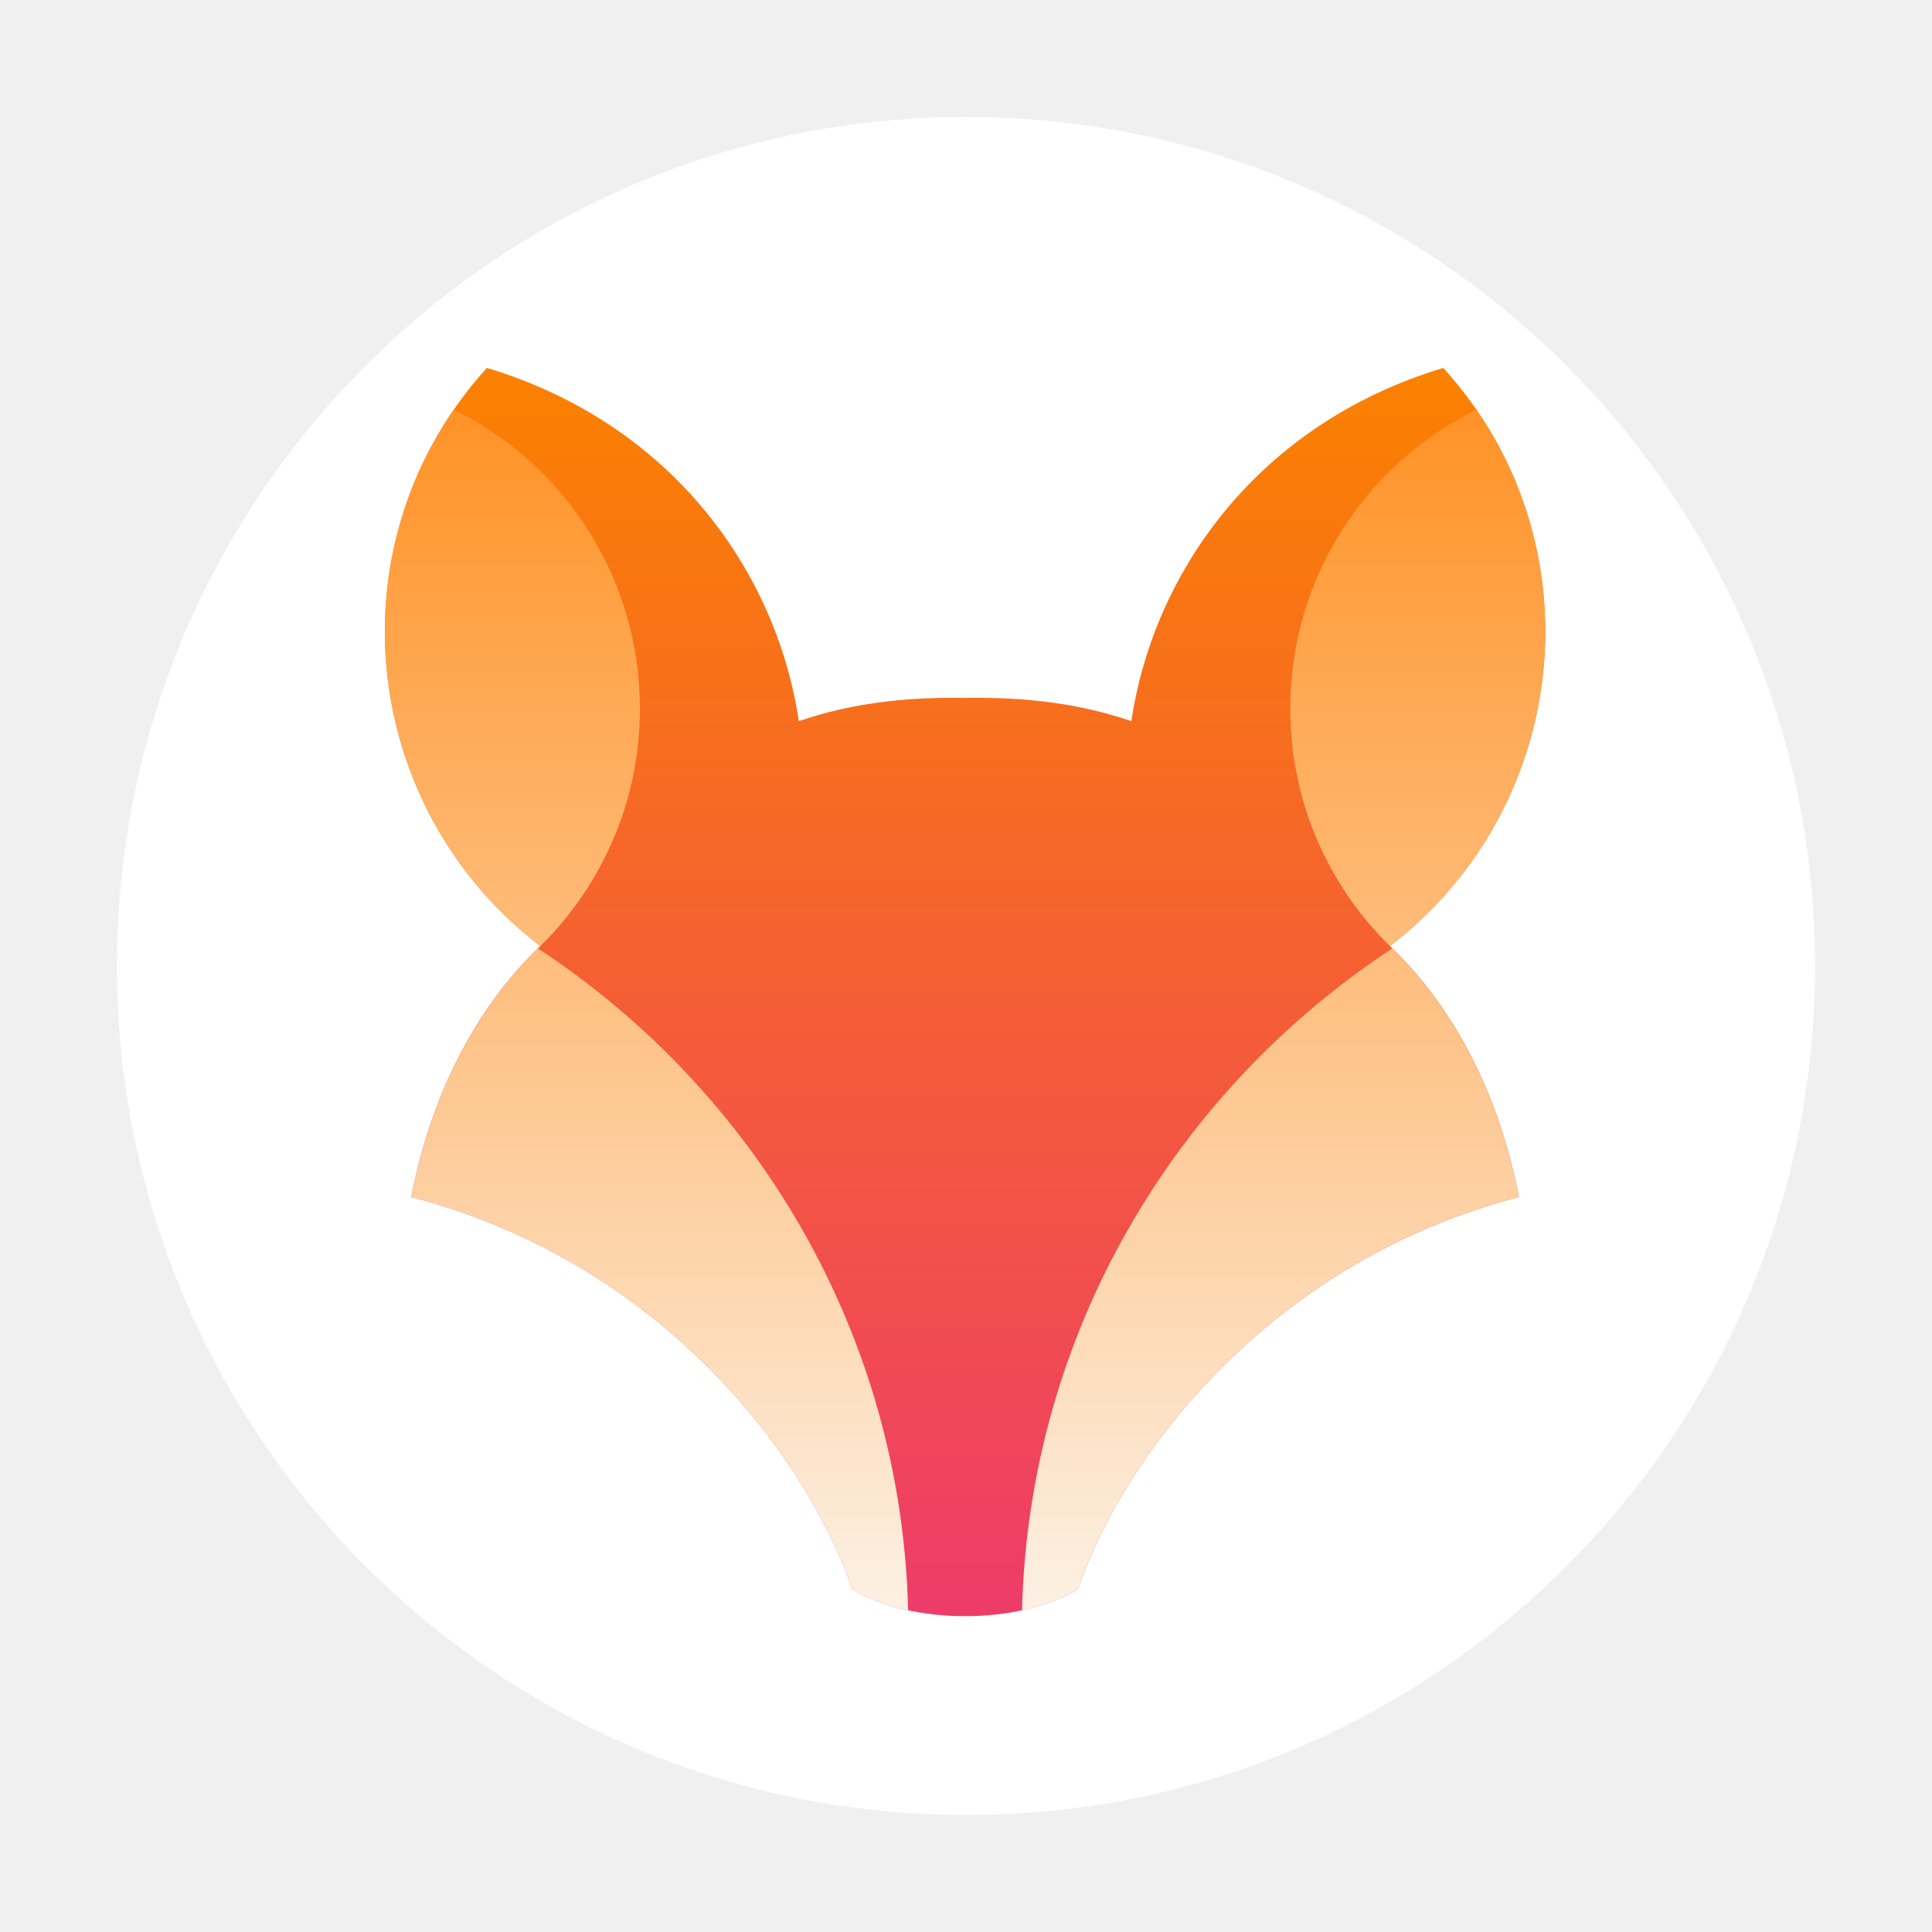
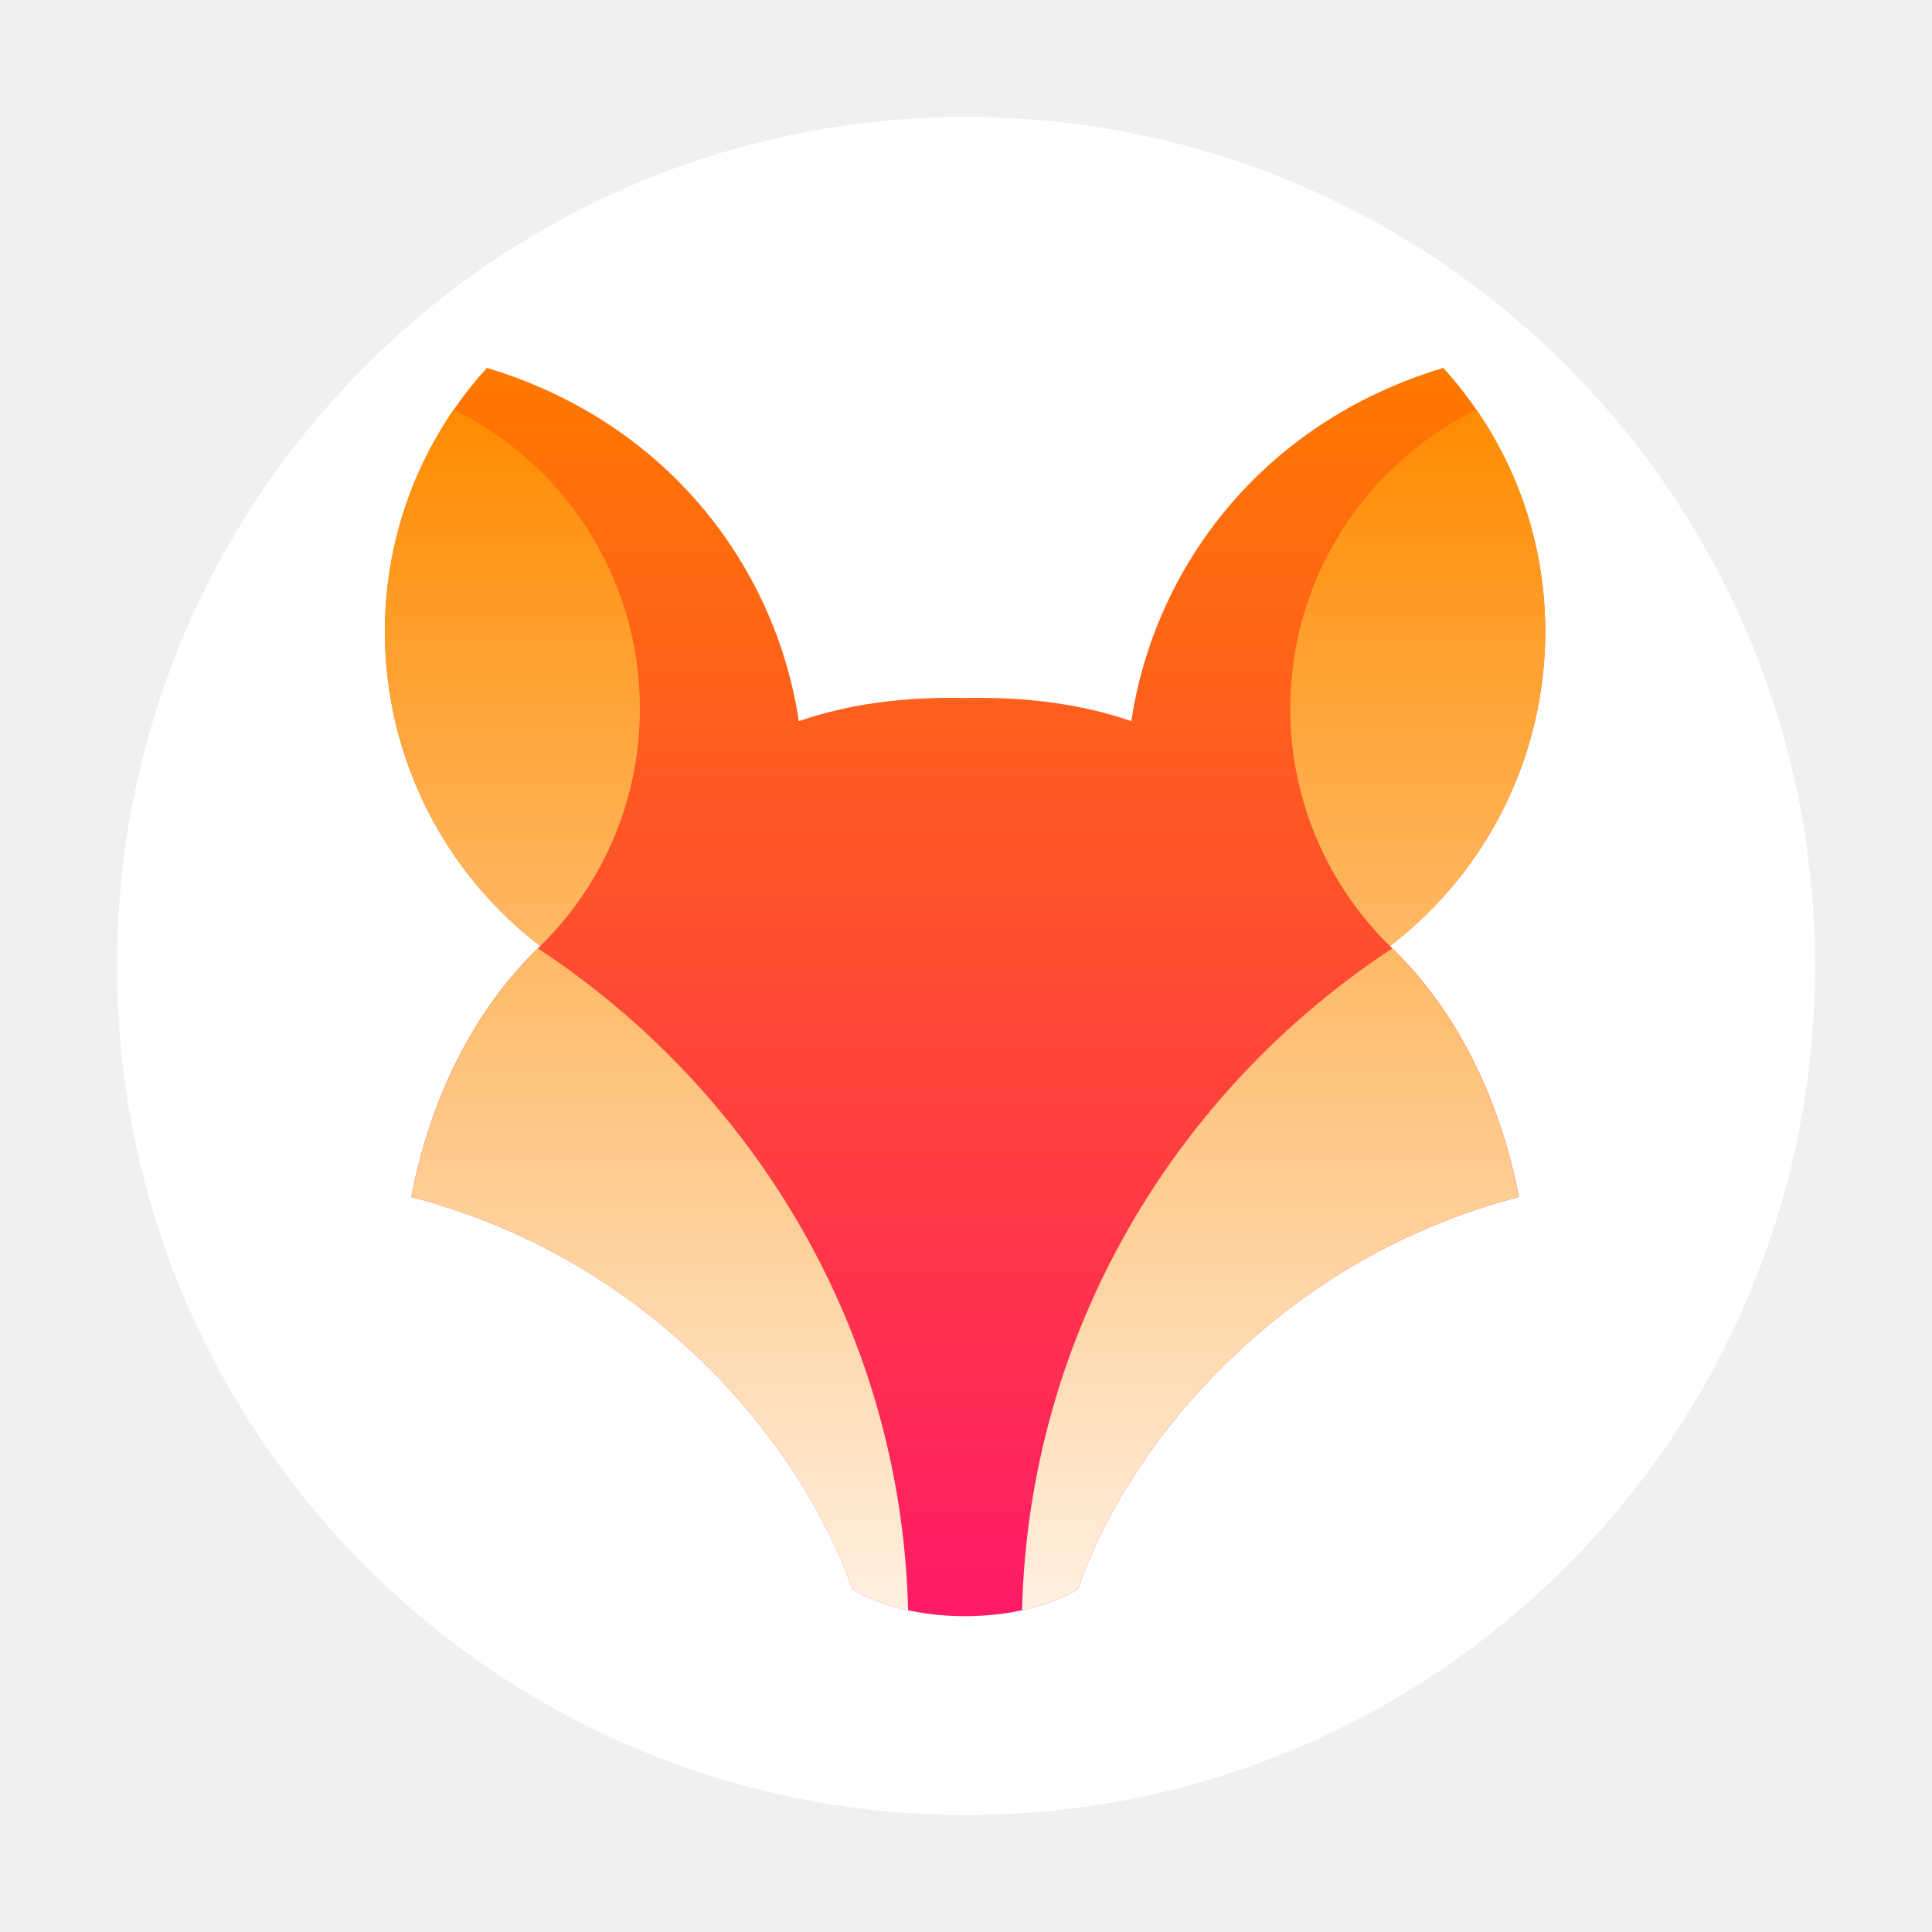
<svg xmlns="http://www.w3.org/2000/svg" width="1024px" height="1024px" viewBox="0 0 1024 1024" version="1.1">
  <defs>
-     <linearGradient x1="50%" y1="0%" x2="50%" y2="100%" id="linearGradient-1">
-       <stop stop-color="#FB8100" offset="0%" />
-       <stop stop-color="#EE3C69" offset="100%" />
+     <linearGradient x1="50%" y1="0.169%" x2="50%" y2="100%" id="linearGradient-1">
+       <stop stop-color="#FF7800" offset="0%" />
+       <stop stop-color="#FF1B67" offset="100%" />
    </linearGradient>
    <linearGradient x1="50%" y1="0%" x2="50%" y2="100%" id="linearGradient-2">
-       <stop stop-color="#FF9226" offset="0%" />
-       <stop stop-color="#FCF1E4" offset="100%" />
+       <stop stop-color="#FF8B00" offset="0%" />
+       <stop stop-color="#FEF1E2" offset="100%" />
    </linearGradient>
  </defs>
  <g id="Icon" stroke="none" stroke-width="1" fill="none" fill-rule="evenodd">
    <circle id="Oval-1" fill="#FFFFFF" cx="512" cy="512" r="450" />
    <g id="Group-2-Copy-2" transform="translate(204, 195)">
      <path d="M247.728,647.355 C223.261,575.616 145.311,473.568 13.976,439.435 C23.917,387.877 46.711,340.414 82.36,306.398 C-14.054,232.563 -28.837,91.434 54.054,1.13686838e-13 C151.669,29.378 207.494,107.54 219.383,187.215 C246.347,178.012 274.842,174.323 307.512,174.929 C340.182,174.323 368.677,178.012 395.642,187.215 C407.531,107.54 463.356,29.378 560.971,1.13686838e-13 C643.862,91.434 629.079,232.563 532.665,306.398 C568.313,340.414 591.108,387.877 601.048,439.435 C469.714,473.568 391.764,575.616 367.296,647.355 C351.056,656.96 329.362,661.617 307.512,661.598 C285.663,661.617 263.968,656.96 247.728,647.355 Z" id="Path" fill="url(#linearGradient-1)" />
      <path d="M135.157,180.559 C135.157,231.574 113.533,277.524 78.934,309.716 C80.055,308.61 81.116,307.484 82.256,306.398 C-6.561,238.288 -26.023,112.934 36.472,22.121 C94.916,50.801 135.157,110.975 135.157,180.559 Z M479.867,180.559 C479.867,110.975 520.108,50.801 578.553,22.121 C641.047,112.934 621.585,238.288 532.768,306.398 C533.908,307.484 534.97,308.61 536.091,309.716 C501.492,277.524 479.867,231.574 479.867,180.559 Z M533.917,307.678 C568.788,341.617 591.163,388.498 601.002,439.435 C469.705,473.568 391.776,575.616 367.315,647.355 C358.676,652.458 348.561,656.165 337.699,658.513 C341.3,512.125 418.363,383.705 533.917,307.678 Z M81.107,307.678 C196.662,383.705 273.725,512.125 277.326,658.513 C266.463,656.165 256.348,652.458 247.709,647.355 C223.248,575.616 145.32,473.568 14.022,439.435 C23.862,388.498 46.236,341.617 81.107,307.678 Z" id="Shape" fill="url(#linearGradient-2)" />
    </g>
  </g>
</svg>
